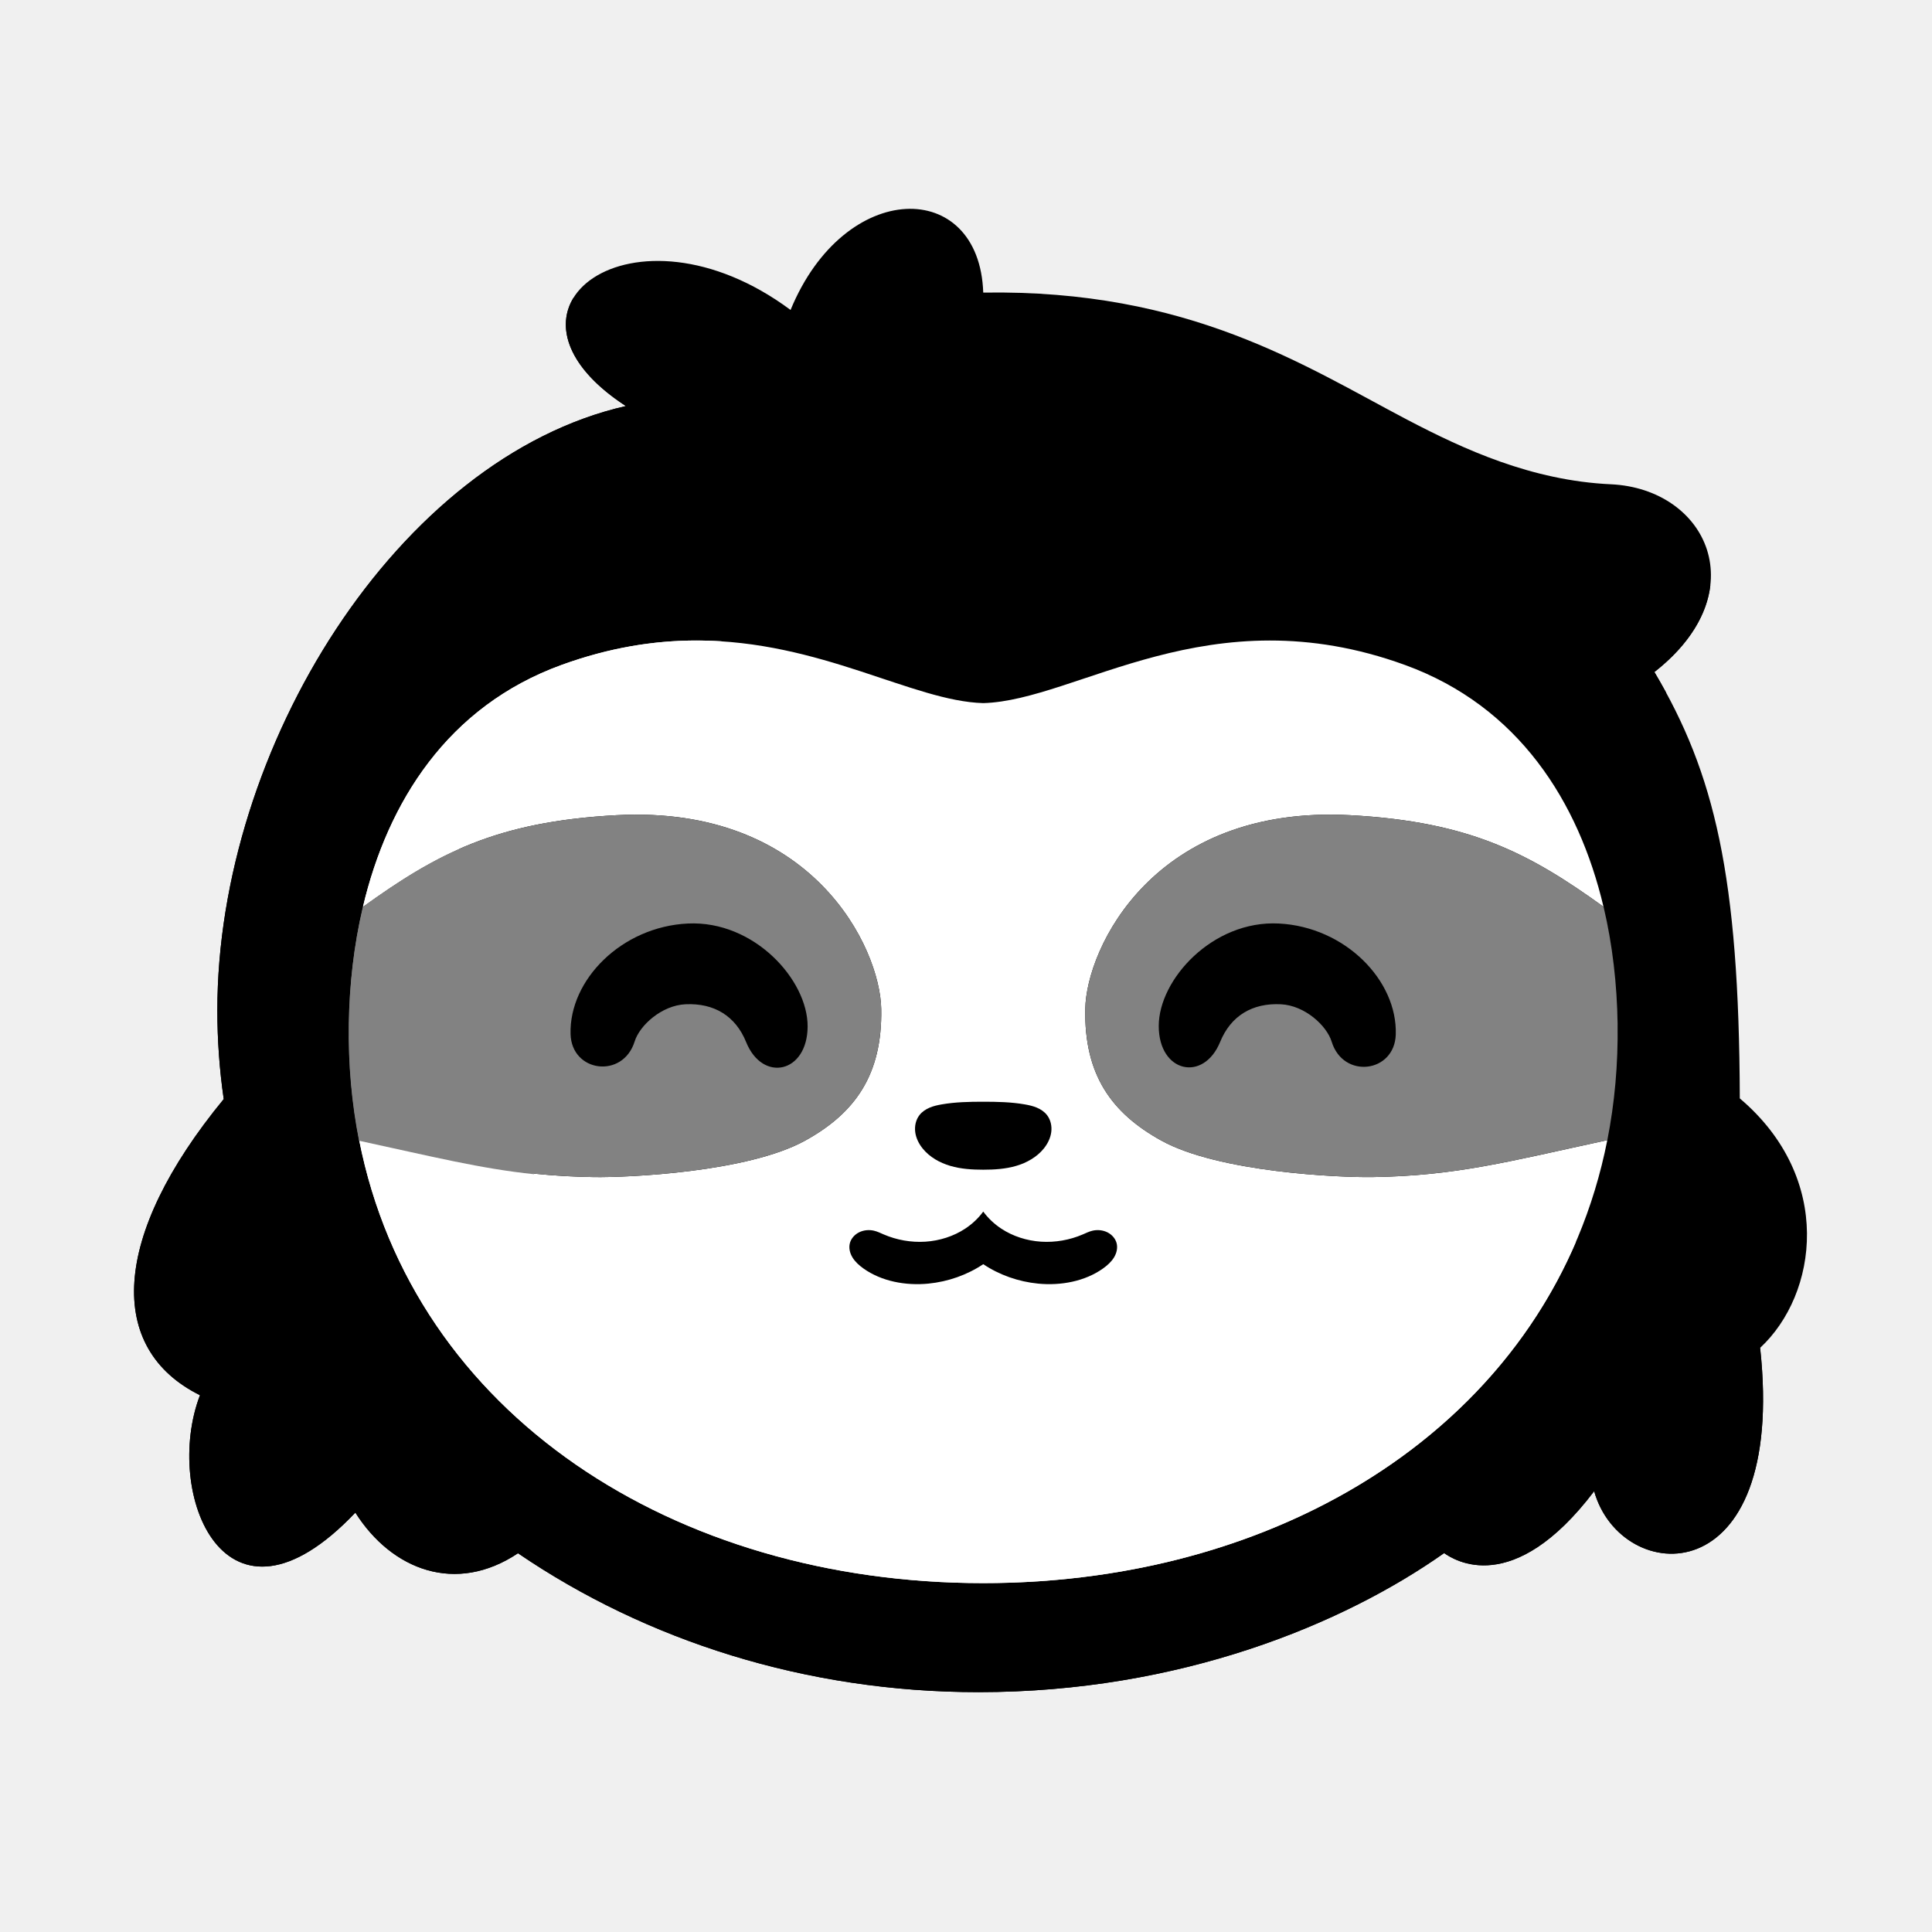
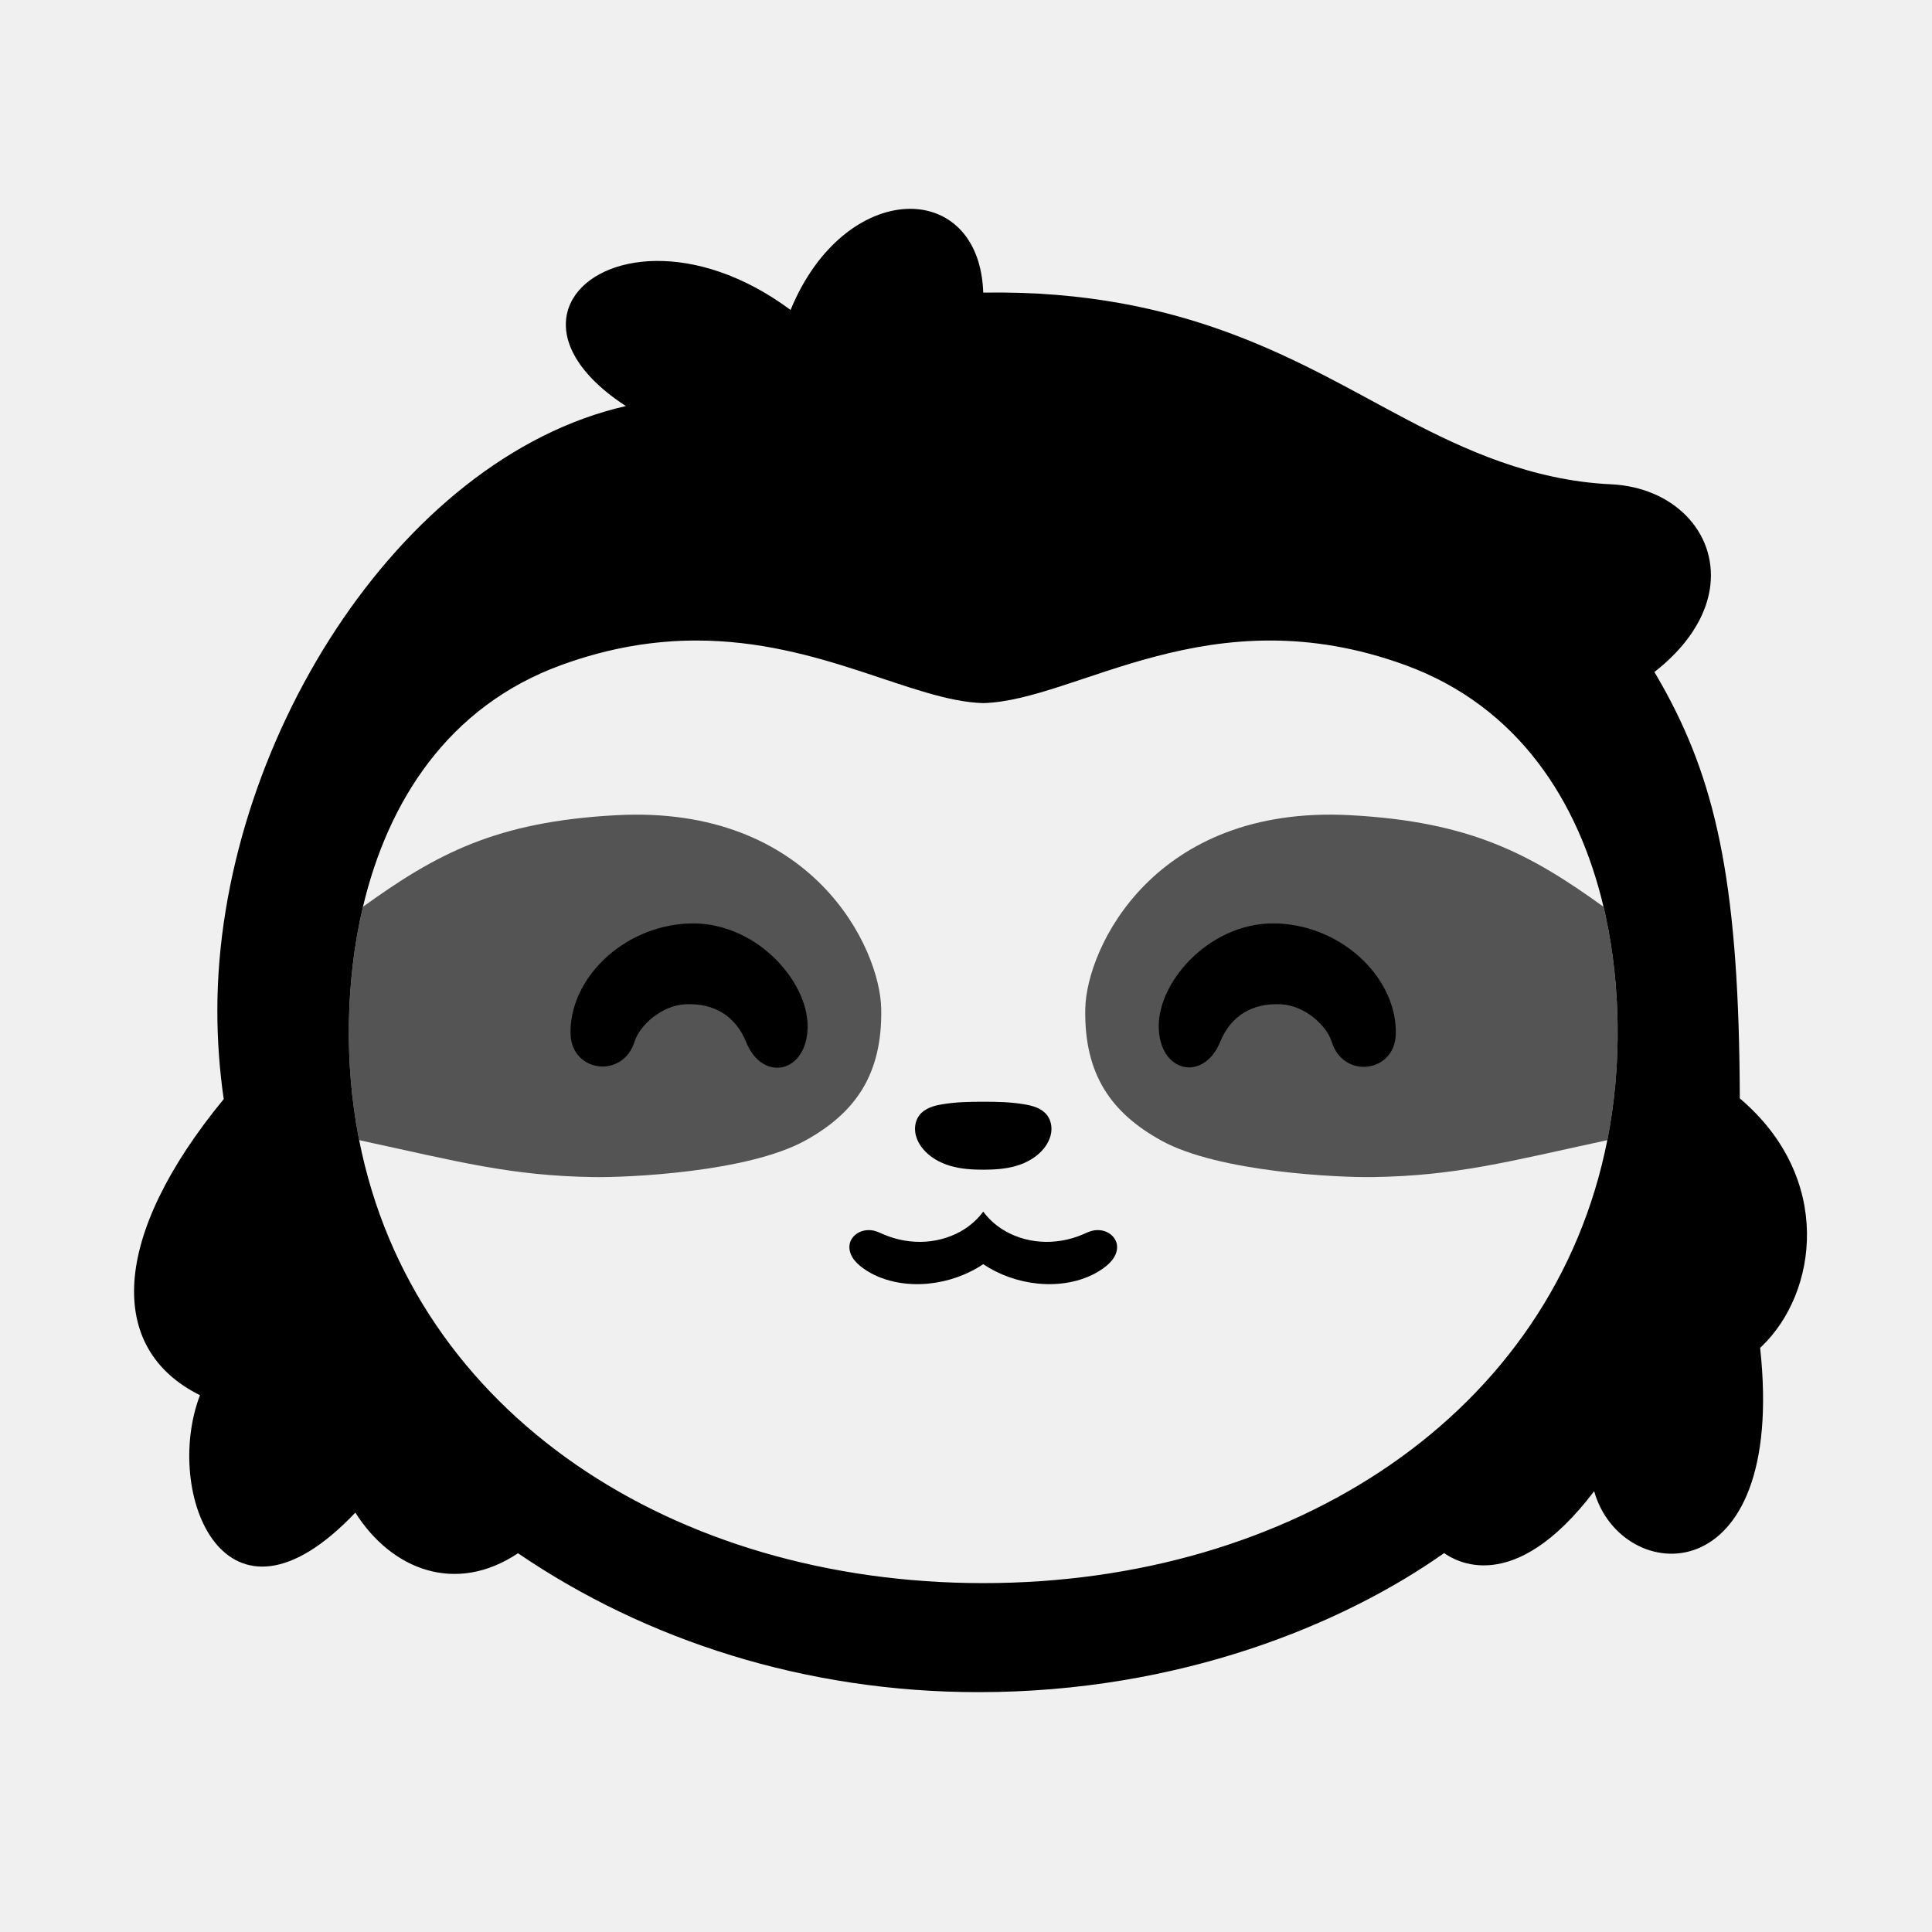
<svg xmlns="http://www.w3.org/2000/svg" fill="none" viewBox="0 0 1000 1000">
-   <path fill="#000" d="M900.516 568.527c48.869 41.406 40.348 101.457 10.525 129.119 13.971 128.874-72.057 123.64-85.906 74.197-42.107 55.468-72.604 35.575-77.655 32.035-51.967 36.658-136.475 71.976-240.973 71.976-89.594 0-172.203-26.781-238.391-71.894-32.151 21.464-65.351 8.712-84.185-21.034-67.63 71.218-99.721-10.25-80.424-60.774-48.412-23.996-46.178-82.157 12.295-153.261a319.684 319.684 0 0 1-3.305-45.917c0-135.889 93.358-285.948 211.454-312.8-77.198-50.312 3.995-110.079 85.242-49.742 28.007-68.054 97.749-68.37 99.731-8.983 106.796-1.727 166.268 37.924 219.521 65.829 29.101 15.249 64.291 31.486 105.322 33.381 49.745 2.298 75.437 55.748 22.548 97.177 31.144 52.431 43.856 105.468 44.201 220.691Z" />
-   <path fill="#000" d="M768.917 321.889c35.197.117 57.762 11.4 116.362-19.006-1.671 14.666-10.56 30.537-28.964 44.953a319.04 319.04 0 0 1 6.129 10.778c-46.771-3.859-78.365-21.252-93.527-36.725ZM807.661 621.592c11.759 46.274 57.031 77.201 103.38 76.054 13.971 128.874-72.057 123.64-85.906 74.197-42.107 55.468-72.604 35.575-77.655 32.035-51.967 36.658-136.475 71.976-240.973 71.976-89.594 0-172.203-26.781-238.391-71.894-32.151 21.464-65.351 8.712-84.185-21.034-67.63 71.218-99.721-10.25-80.424-60.774-48.412-23.996-46.178-82.157 12.295-153.261a319.684 319.684 0 0 1-3.305-45.917c0-135.889 93.358-285.948 211.454-312.8-30.612-19.951-36.318-41.389-26.99-56.235 12.123 30.925 52.845 58.816 102.219 61.736-118.731 38.288-82.971 85.284-18.152 120.501 87.743 138.663 421.245 197.306 426.633 285.416Z" />
-   <path fill="#fff" d="M360.613 331.533c-21.414-.015-44.685 3.447-70.025 12.67-58.843 21.417-89.87 70.883-102.717 125.141 37.845-27.258 68.715-44.076 131.244-47.403 101.361-5.392 136.417 68.638 137.006 100.229.638 34.185-13.607 53.968-39.35 68.189-29.743 16.432-91.906 19.157-109.253 18.903-43.396-.636-70.188-8.007-121.612-19.123 28.061 142 163.209 229.279 323.018 229.279 159.809 0 294.956-87.279 323.017-229.279-51.416 11.115-78.209 18.483-121.601 19.119-17.347.254-79.511-2.471-109.254-18.903-25.743-14.221-39.988-34.002-39.35-68.187.59-31.591 35.645-105.623 137.006-100.23 62.523 3.325 93.392 20.142 131.231 47.394-12.849-54.253-43.875-103.714-102.713-125.129-101.361-36.892-169.618 18.386-218.336 19.727-36.539-1.005-84.068-32.35-148.311-32.397Zm469.36 137.799c3.043 12.85 5.068 25.968 6.199 39.047-1.131-13.075-3.14-26.189-6.182-39.035l-.017-.012Zm6.789 47.256c.26 4.443.428 8.876.492 13.283.008.52.007 1.037.012 1.557-.005-.522.006-1.038-.002-1.561a304.226 304.226 0 0 0-.502-13.279Zm-4.821 73.551.014-.004c.046-.229.083-.461.127-.69-.045.232-.095.462-.141.694Zm-646.035 0-.042-.213.039.213h.003Zm1.965-120.795-.004.004c-.023.1-.044.2-.068.301l.072-.305Z" />
-   <path fill="#fff" d="M359.221 331.537c-21.03.133-43.841 3.643-68.633 12.666-58.843 21.417-89.87 70.883-102.717 125.141 16.803-12.103 32.236-22.14 49.67-29.86 15.95-46.56 58.828-86.235 135.957-107.527a200.436 200.436 0 0 0-14.277-.42Zm-82.86 275.91c-27.803-2.91-52.382-9.078-90.455-17.308 28.061 142 163.209 229.279 323.018 229.279 139.06 0 259.449-66.086 306.855-176.807-220.24 172.78-445.067 90.227-539.418-35.164Zm-90.455-17.308-.043-.213c.014.07.025.142.039.213h.004Zm-5.324-52.229-.004-.65c.002.216.001.434.004.65Zm7.289-68.566-.004.004c-.024.1-.045.2-.068.301l.072-.305Z" />
-   <path fill="#828282" d="M456.121 522.17c-.589-31.59-35.646-105.621-137.007-100.228-62.532 3.326-93.401 20.146-131.247 47.405-4.715 19.913-6.98 40.471-7.273 60.524-.307 21.029 1.53 41.144 5.308 60.267 51.427 11.117 78.219 18.487 121.615 19.123 17.347.254 79.51-2.47 109.254-18.901 25.742-14.222 39.988-34.004 39.35-68.19ZM561.736 522.167c.589-31.59 35.646-105.621 137.007-100.229 62.532 3.327 93.401 20.146 131.247 47.406 4.715 19.912 6.98 40.47 7.273 60.524.307 21.028-1.53 41.144-5.308 60.267-51.427 11.117-78.219 18.487-121.615 19.122-17.347.255-79.51-2.469-109.254-18.901-25.742-14.221-39.988-34.004-39.35-68.189Z" />
-   <path fill="#828282" d="M237.436 439.794c-17.422 7.718-32.843 17.758-49.637 29.855-4.715 19.912-6.98 40.47-7.273 60.524-.307 21.028 1.53 41.143 5.309 60.266 38.174 8.253 62.774 14.44 90.668 17.341-36.052-46.377-53.653-109.584-39.067-167.986Z" />
-   <path fill="#000" d="M418.025 531.324c-.108 24.122-23.306 29.14-31.831 8.052-5.458-13.501-16.556-20.274-31.411-19.57-12.267.582-23.669 10.847-26.3 19.277-6.061 19.414-32.594 16.027-33.159-3.818-.801-28.094 26.458-55.63 60.731-57.255 34.272-1.625 62.077 29.191 61.97 53.314ZM540.27 594.476c1.974-2.444 3.44-5.358 3.853-8.473.413-3.114-.297-6.431-2.243-8.898-1.341-1.7-3.204-2.937-5.198-3.783-1.994-.845-4.125-1.32-6.258-1.691-7.084-1.234-14.31-1.375-21.5-1.375-7.191 0-14.417.141-21.501 1.375-2.133.371-4.264.846-6.258 1.691-1.994.846-3.857 2.083-5.198 3.783-1.946 2.467-2.656 5.784-2.243 8.898.413 3.115 1.879 6.029 3.853 8.473 3.601 4.456 8.834 7.39 14.333 8.994 5.499 1.605 11.285 1.964 17.014 1.964 5.728 0 11.514-.359 17.013-1.964 5.499-1.604 10.732-4.538 14.333-8.994ZM537.337 664.399c11.778 1.153 24.25-1.189 33.565-7.821 2.246-1.599 4.32-3.461 5.701-5.727 1.381-2.266 2.019-4.977 1.326-7.488-.642-2.329-2.428-4.363-4.749-5.519-2.321-1.157-5.138-1.436-7.702-.835-1.781.418-3.411 1.231-5.072 1.945-6.681 2.872-14.171 4.22-21.546 3.74-7.375-.479-14.614-2.801-20.591-6.745-3.659-2.415-6.84-5.423-9.345-8.839-2.506 3.416-5.687 6.424-9.346 8.839-5.977 3.944-13.216 6.266-20.591 6.745-7.375.48-14.865-.868-21.546-3.74-1.661-.714-3.291-1.527-5.072-1.945-2.564-.601-5.381-.322-7.702.835-2.321 1.156-4.107 3.19-4.749 5.519-.693 2.511-.054 5.222 1.326 7.488 1.381 2.266 3.455 4.128 5.701 5.727 9.315 6.632 21.787 8.974 33.565 7.821 10.23-1.001 20.147-4.514 28.414-10.065 8.266 5.551 18.183 9.064 28.413 10.065ZM599.764 531.078c.013 24.123 23.19 29.232 31.799 8.179 5.511-13.48 16.636-20.209 31.488-19.446 12.264.63 23.625 10.94 26.224 19.38 5.984 19.438 32.53 16.156 33.174-3.687.911-28.091-26.239-55.734-60.505-57.494-34.265-1.761-62.192 28.945-62.18 53.068Z" />
+   <path fill="#000" d="M409.194 160.433c28.007-68.054 97.749-68.37 99.73-8.985 106.796-1.726 166.268 37.925 219.522 65.83 29.1 15.249 64.29 31.486 105.322 33.381 32.436 1.499 54.642 24.745 51.509 52.226l.003-.001c-.016.142-.035.284-.053.427a46.535 46.535 0 0 1-.139 1.038c-.011.08-.025.16-.037.24-.031.205-.063.411-.097.617l-.052.311c-.047.274-.095.549-.148.825l-.047.241-.138.681-.051.243a48.95 48.95 0 0 1-.434 1.842l-.042.164c-.062.236-.125.472-.19.709l-.078.287a49.75 49.75 0 0 1-.236.813l-.1.328a46.3 46.3 0 0 1-.282.895c-.094.289-.19.579-.29.868l-.058.164a53.68 53.68 0 0 1-.293.82l-.053.145c-.229.62-.471 1.241-.727 1.863l-.108.258c-.253.608-.52 1.216-.799 1.825l-.08.174c-.119.256-.239.511-.362.767-.039.081-.077.163-.117.244-.143.295-.29.591-.439.887l-.081.159c-.139.271-.28.542-.423.813l-.085.161a65.574 65.574 0 0 1-1.046 1.884l-.118.204a65.084 65.084 0 0 1-1.859 3.006c-.196.299-.395.599-.597.898l-.209.305-.343.497-.312.444c-.197.278-.396.556-.599.834l-.143.194a60.547 60.547 0 0 1-.747.997c-.205.27-.413.539-.624.809l-.153.195c-.219.277-.44.555-.664.832l-.141.174a80.19 80.19 0 0 1-.672.813l-.107.13c-.264.315-.533.629-.805.943l-.117.133c-.245.281-.492.563-.742.843l-.126.142a94.3 94.3 0 0 1-.815.894l-.199.214c-.219.236-.44.472-.664.707l-.237.25a94.292 94.292 0 0 1-3.844 3.791l-.292.271c-.26.24-.522.48-.787.719l-.167.153a120.3 120.3 0 0 1-.968.862l-.332.289c-.21.183-.423.366-.636.549-.147.126-.294.254-.443.38-.664.563-1.342 1.125-2.034 1.684l-.295.239c-.359.288-.722.577-1.089.864.516.869 1.028 1.739 1.534 2.609l.236.409a300.833 300.833 0 0 1 2.415 4.237l.149.264a306.423 306.423 0 0 1 1.421 2.574l.374.684-.004-.001c26.696 49.194 37.755 102.565 38.077 209.915 48.487 41.083 40.477 100.52 11.22 128.465l-.695.654c13.971 128.874-72.058 123.64-85.907 74.197-42.106 55.466-72.602 35.577-77.655 32.036-51.967 36.657-136.475 71.975-240.973 71.975-89.593 0-172.202-26.782-238.39-71.894-32.151 21.464-65.351 8.712-84.186-21.034-67.629 71.218-99.72-10.25-80.424-60.775-48.411-23.995-46.177-82.156 12.295-153.259a319.709 319.709 0 0 1-3.304-45.918c0-135.889 93.357-285.948 211.454-312.8-.438-.285-.869-.571-1.296-.857l-.222-.148c-.4-.268-.795-.537-1.185-.806l-.278-.192c-.332-.23-.661-.46-.987-.691-.094-.066-.188-.131-.281-.198-.359-.255-.714-.511-1.065-.766l-.32-.234a110.936 110.936 0 0 1-2.184-1.642l-.279-.217c-.35-.272-.697-.542-1.038-.815l-.203-.164c-.287-.229-.57-.459-.85-.689-.077-.063-.155-.126-.231-.19a79.957 79.957 0 0 1-.961-.803l-.232-.197a89.04 89.04 0 0 1-.785-.677l-.233-.203c-.302-.265-.598-.531-.892-.795l-.222-.202a84.292 84.292 0 0 1-1.823-1.705l-.157-.151a68.93 68.93 0 0 1-.858-.846l-.102-.101a72.825 72.825 0 0 1-.782-.798l-.125-.128a81.226 81.226 0 0 1-.927-.982 66.223 66.223 0 0 1-1.521-1.697l-.188-.217a55.58 55.58 0 0 1-.652-.77c-.068-.081-.134-.164-.201-.245a51.275 51.275 0 0 1-.542-.667l-.12-.148a62.1 62.1 0 0 1-.624-.799l-.175-.231c-.186-.245-.37-.49-.549-.734l-.07-.094c-.197-.27-.39-.54-.58-.81l-.153-.219a50.684 50.684 0 0 1-1.719-2.636l-.083-.139a40.56 40.56 0 0 1-.422-.716l-.104-.179a44.342 44.342 0 0 1-1.411-2.675l-.036-.074a37.402 37.402 0 0 1-.394-.844l-.05-.112a48.98 48.98 0 0 1-.332-.762l-.044-.104c-.11-.262-.217-.525-.32-.787l-.079-.204a35.191 35.191 0 0 1-.57-1.585l-.067-.198a33.582 33.582 0 0 1-.483-1.617l-.041-.152a31.382 31.382 0 0 1-.194-.76l-.029-.121c-.056-.239-.11-.477-.16-.714l-.029-.14a28.56 28.56 0 0 1-.147-.753l-.03-.176a30 30 0 0 1-.231-1.54l-.021-.179c-.029-.25-.054-.5-.076-.748l-.009-.111a27.806 27.806 0 0 1-.089-1.569l-.003-.138a28.052 28.052 0 0 1 .007-1.508l.006-.178a25.582 25.582 0 0 1 .102-1.497l.011-.115c.025-.243.052-.486.083-.727l.017-.124c.064-.478.142-.951.232-1.421l.043-.219c.091-.453.194-.903.309-1.349l.062-.238c.055-.205.111-.409.171-.613l.047-.154c.058-.191.118-.382.18-.572l.047-.144c.071-.214.145-.427.222-.64l.061-.167c.174-.471.363-.938.564-1.399l.026-.06c.198-.451.41-.897.633-1.339l.062-.12c.112-.217.226-.433.344-.648l.052-.094c.11-.199.222-.398.337-.596.014-.022.026-.045.039-.068 13.629-23.125 63.13-30.966 112.651 5.81Zm318.066 183.77c-101.36-36.892-169.618 18.386-218.336 19.727-36.538-1.006-84.068-32.35-148.31-32.397-21.414-.015-44.686 3.447-70.026 12.67-58.842 21.417-89.869 70.882-102.716 125.14l-.005.004c-4.715 19.912-6.98 40.47-7.273 60.524-.297 20.371 1.417 39.886 4.96 58.471l.348 1.796.001.001h.004c28.061 141.999 163.208 229.279 323.017 229.279s294.957-87.28 323.018-229.279c-51.417 11.115-78.21 18.483-121.602 19.119a180.905 180.905 0 0 1 0-.001c43.393-.636 70.184-8.006 121.602-19.121v.003l.014-.004.02-.116c3.763-19.089 5.593-39.165 5.287-60.151-.268-18.35-2.19-37.123-6.127-55.437a264.19 264.19 0 0 0-.623-2.827c-.148-.652-.299-1.304-.452-1.956l-.07-.304-.018-.012c-12.849-54.253-43.875-103.714-102.713-125.129ZM435.099 577.396a72.668 72.668 0 0 1-3.24 2.839c-4.466 3.696-9.506 7.041-15.087 10.124-29.743 16.432-91.906 19.157-109.254 18.903-14.731-.216-27.549-1.21-40.067-2.861 12.517 1.651 25.335 2.644 40.066 2.86 17.348.254 79.511-2.47 109.254-18.902 6.976-3.854 13.108-8.116 18.328-12.963Zm270.926 31.866Zm-2.628-.038Zm-9.025-.293Zm-.474-.021-.94-.045.94.045Zm-1.715-.082-1.082-.056 1.082.056Zm-2.141-.112-.663-.037.663.037Zm-2.084-.119-.607-.037.607.037Zm-1.537-.095a487.458 487.458 0 0 1-3.117-.206l3.117.206Zm-427.522-3.333Zm-5.367-.875a400.357 400.357 0 0 0 .001.001l-.001-.001Zm-13.936-2.572Zm342.45-25a75.936 75.936 0 0 0 .123.119l-.123-.119Zm-140.241-6.511a65.59 65.59 0 0 1-4.666 5.215l-1.008.993a66.562 66.562 0 0 0 5.235-5.667l.439-.541Zm5.123-7.448a61.021 61.021 0 0 1-4.264 6.353l-.427.55a61.167 61.167 0 0 0 4.691-6.904v.001Zm124.59.985a61.85 61.85 0 0 0 1.295 2.032 57.768 57.768 0 0 1-.657-1.008l-.638-1.024Zm-122.282-5.338a61.216 61.216 0 0 1-1.615 3.134l-.343.611a60.882 60.882 0 0 0 1.958-3.746v.001Zm1.94-4.499c-.143.371-.288.741-.437 1.108h-.001c.149-.367.295-.736.438-1.108Zm.408-1.087Zm.477-1.343Zm3.85-32.984.035.401-.035-.401Zm-18.619-46.161Zm-1.019-1.412Zm-.872-1.173c.261.346.52.693.775 1.04l-.775-1.04Zm-6.108-7.429.042.048-.145-.163.103.115Zm-1.027-1.132.357.39-.357-.39Zm-.79-.851c.148.157.294.315.441.473-.147-.158-.293-.316-.441-.473Zm-.955-1.006Zm-.611-.635.324.336c-.17-.176-.341-.352-.513-.527l.189.191Zm-1.985-1.983.299.292-.299-.292Zm-.925-.894.416.399-.416-.399Zm-.792-.75Zm-1.07-.989.283.258-.283-.258Zm-.927-.838.3.269-.3-.269Zm-1.014-.896Zm-.805-.697-.44-.374.44.374Zm-1.104-.933.259.217-.259-.217Zm-.911-.752Zm-1.055-.854.293.236-.293-.236Zm3.07 2.539Z" />
+   <path fill="#000" fill-opacity=".65" d="M456.121 522.17c-.589-31.591-35.646-105.621-137.007-100.229-62.532 3.327-93.401 20.146-131.247 47.406-4.715 19.912-6.98 40.47-7.273 60.524-.307 21.028 1.53 41.144 5.308 60.266 51.427 11.118 78.219 18.487 121.615 19.123 17.347.255 79.51-2.469 109.254-18.901 25.742-14.221 39.988-34.004 39.35-68.189ZM561.736 522.167c.589-31.591 35.646-105.621 137.007-100.229 62.532 3.326 93.401 20.146 131.247 47.405 4.715 19.913 6.98 40.471 7.273 60.525.307 21.028-1.53 41.143-5.308 60.266-51.427 11.117-78.219 18.487-121.615 19.123-17.347.254-79.51-2.469-109.254-18.901-25.742-14.222-39.988-34.004-39.35-68.189Z" />
+   <path fill="#000" d="M418.024 531.324c-.107 24.123-23.305 29.14-31.83 8.053-5.459-13.501-16.557-20.275-31.411-19.57-12.267.581-23.669 10.847-26.3 19.276-6.061 19.414-32.594 16.027-33.16-3.817-.8-28.095 26.459-55.631 60.731-57.256 34.273-1.625 62.078 29.191 61.97 53.314ZM540.269 594.476c1.975-2.443 3.441-5.358 3.854-8.472.412-3.115-.297-6.432-2.243-8.898-1.341-1.701-3.204-2.938-5.198-3.783-1.994-.846-4.125-1.32-6.258-1.692-7.084-1.233-14.31-1.375-21.501-1.375-7.19 0-14.416.142-21.5 1.375-2.134.372-4.264.846-6.258 1.692-1.994.845-3.857 2.082-5.198 3.783-1.947 2.466-2.656 5.783-2.243 8.898.413 3.114 1.879 6.029 3.853 8.472 3.6 4.456 8.834 7.39 14.333 8.995 5.499 1.604 11.285 1.964 17.013 1.964 5.729 0 11.515-.36 17.014-1.964 5.499-1.605 10.732-4.539 14.332-8.995ZM537.337 664.399c11.778 1.153 24.249-1.189 33.565-7.821 2.246-1.599 4.32-3.461 5.701-5.727 1.38-2.266 2.019-4.977 1.326-7.488-.642-2.328-2.428-4.363-4.749-5.519-2.321-1.156-5.139-1.436-7.703-.834-1.78.418-3.41 1.23-5.072 1.944-6.68 2.872-14.17 4.22-21.545 3.741-7.375-.48-14.614-2.802-20.591-6.746-3.659-2.415-6.84-5.423-9.346-8.839-2.505 3.416-5.686 6.424-9.345 8.839-5.977 3.944-13.216 6.266-20.591 6.746-7.375.479-14.866-.869-21.546-3.741-1.661-.714-3.292-1.526-5.072-1.944-2.564-.602-5.382-.322-7.703.834-2.32 1.156-4.106 3.191-4.748 5.519-.693 2.511-.055 5.222 1.326 7.488s3.454 4.128 5.701 5.727c9.315 6.632 21.787 8.974 33.565 7.821 10.229-1.001 20.146-4.514 28.413-10.065 8.267 5.551 18.184 9.064 28.414 10.065ZM599.764 531.079c.012 24.123 23.19 29.232 31.799 8.178 5.511-13.48 16.636-20.209 31.488-19.446 12.264.63 23.625 10.94 26.224 19.38 5.984 19.438 32.53 16.156 33.174-3.687.911-28.091-26.24-55.734-60.505-57.494-34.266-1.761-62.192 28.946-62.18 53.069Z" />
</svg>
